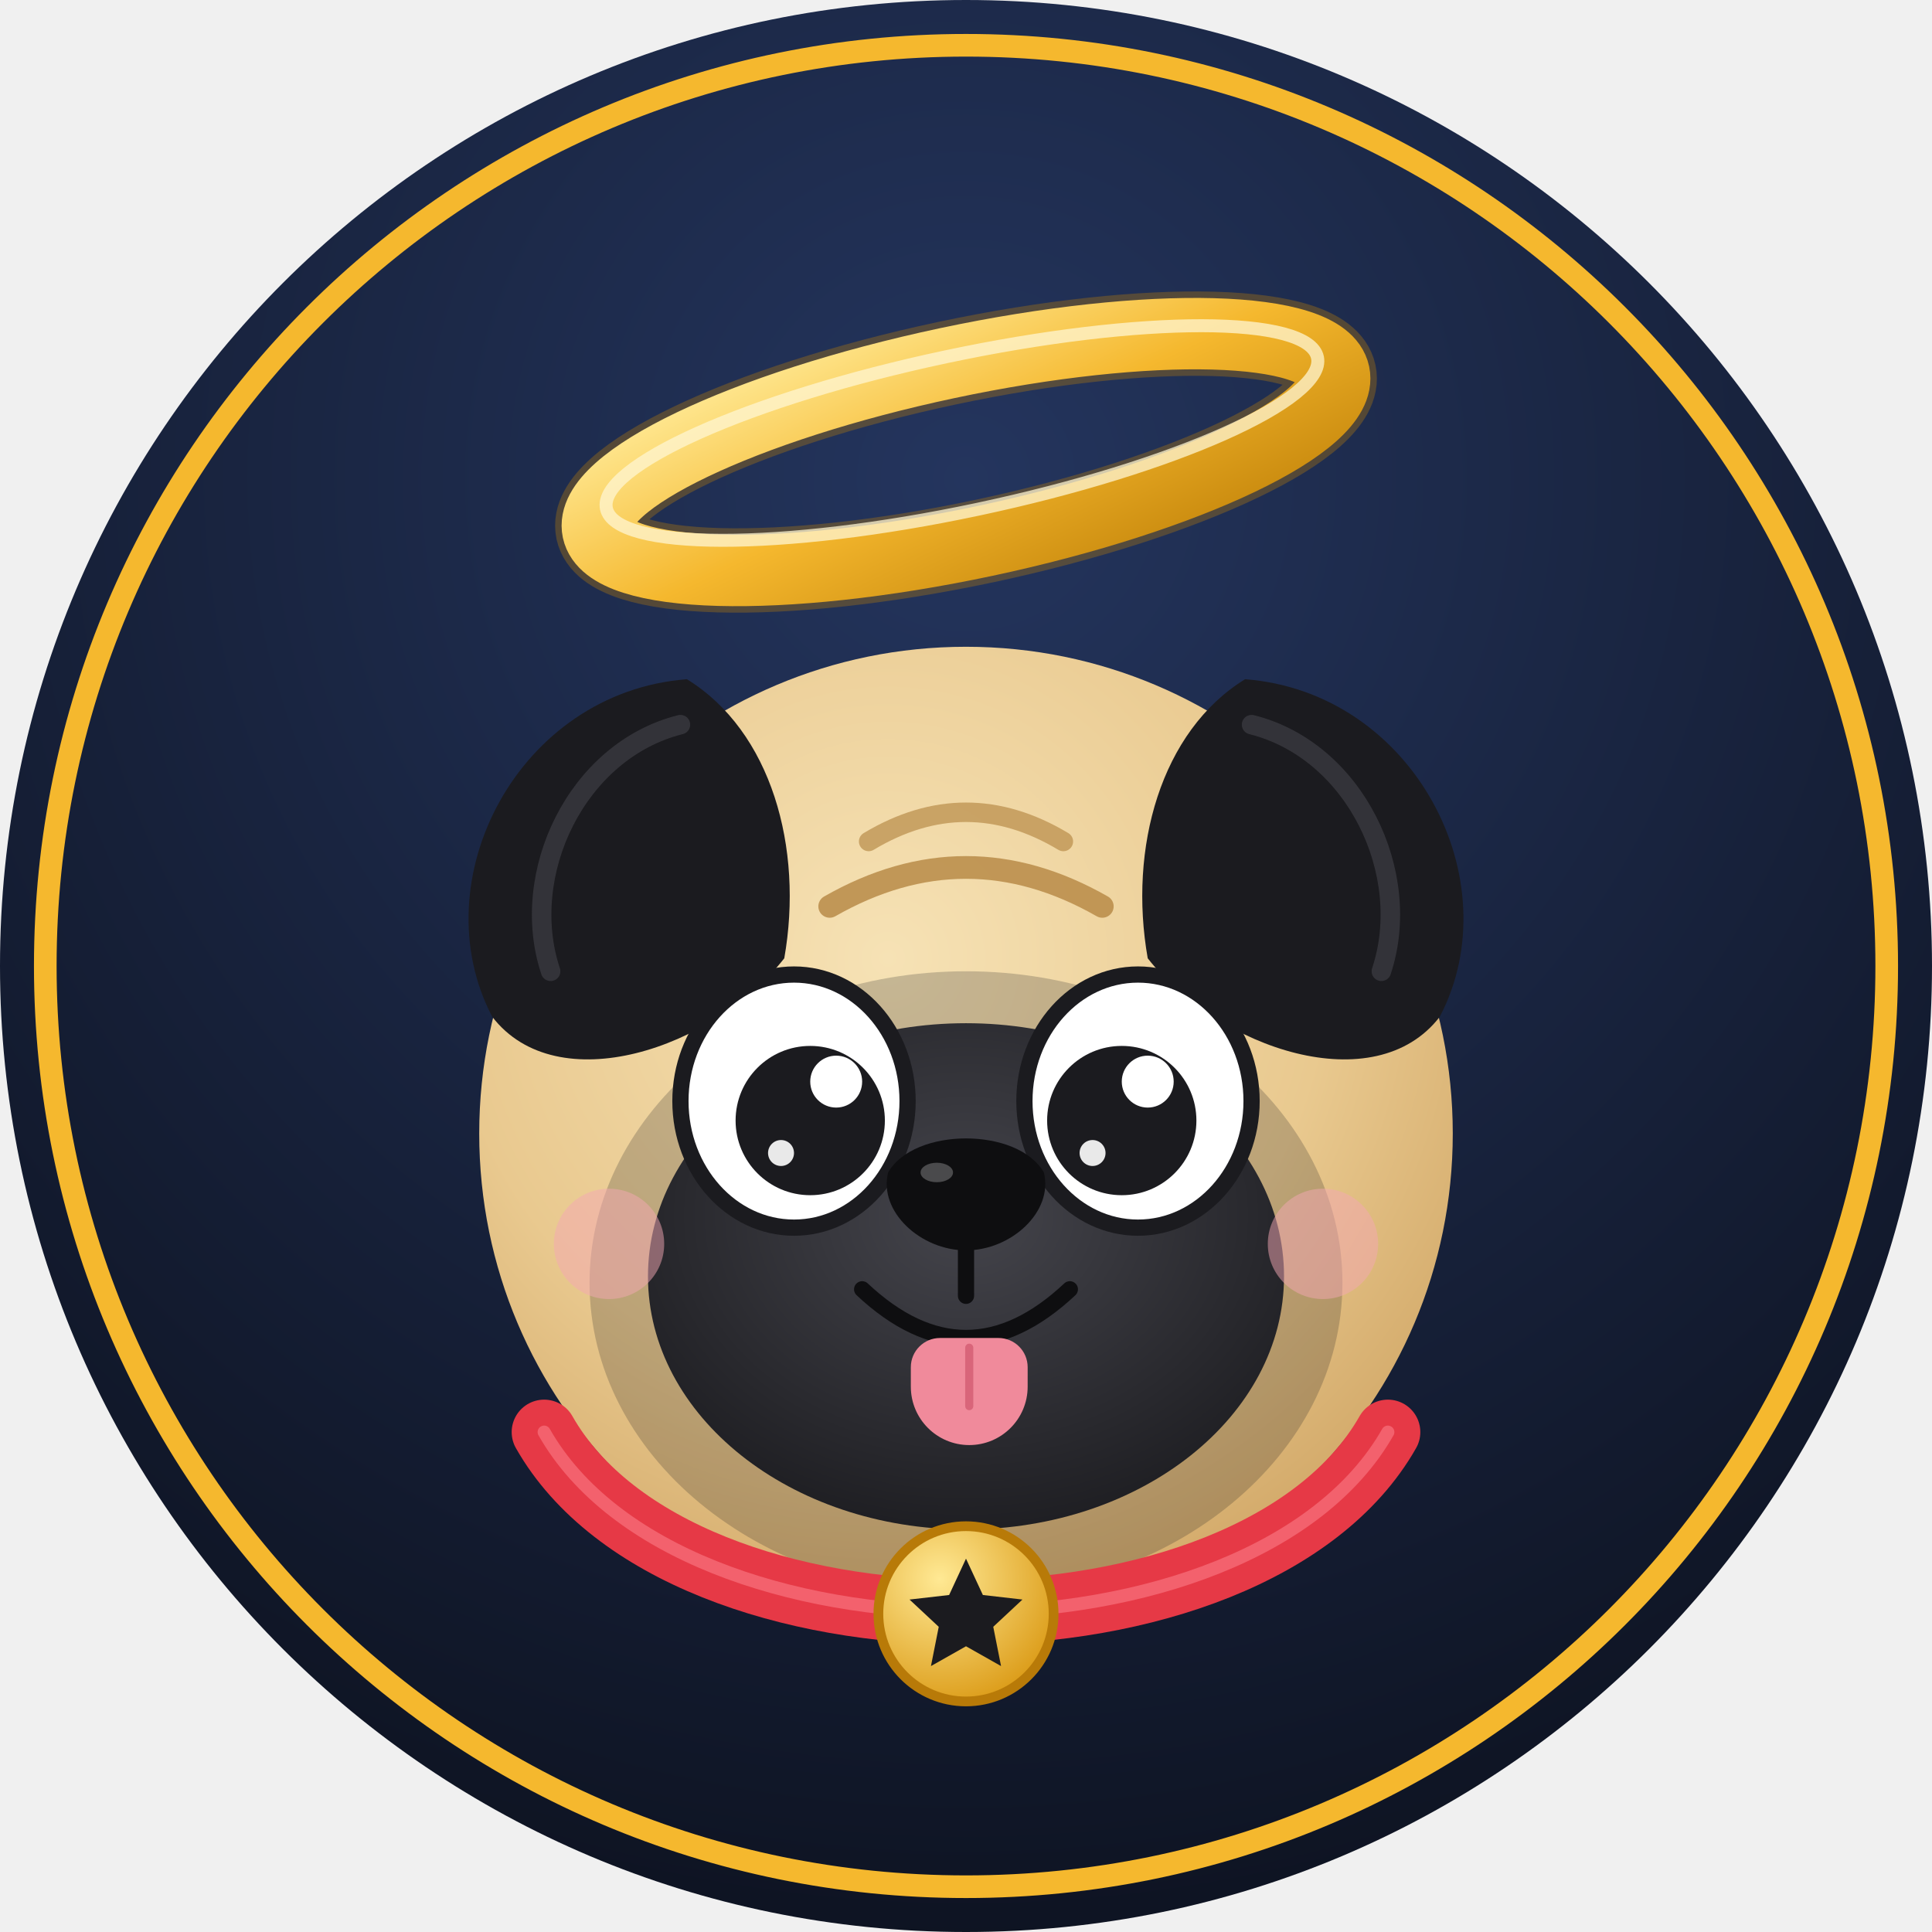
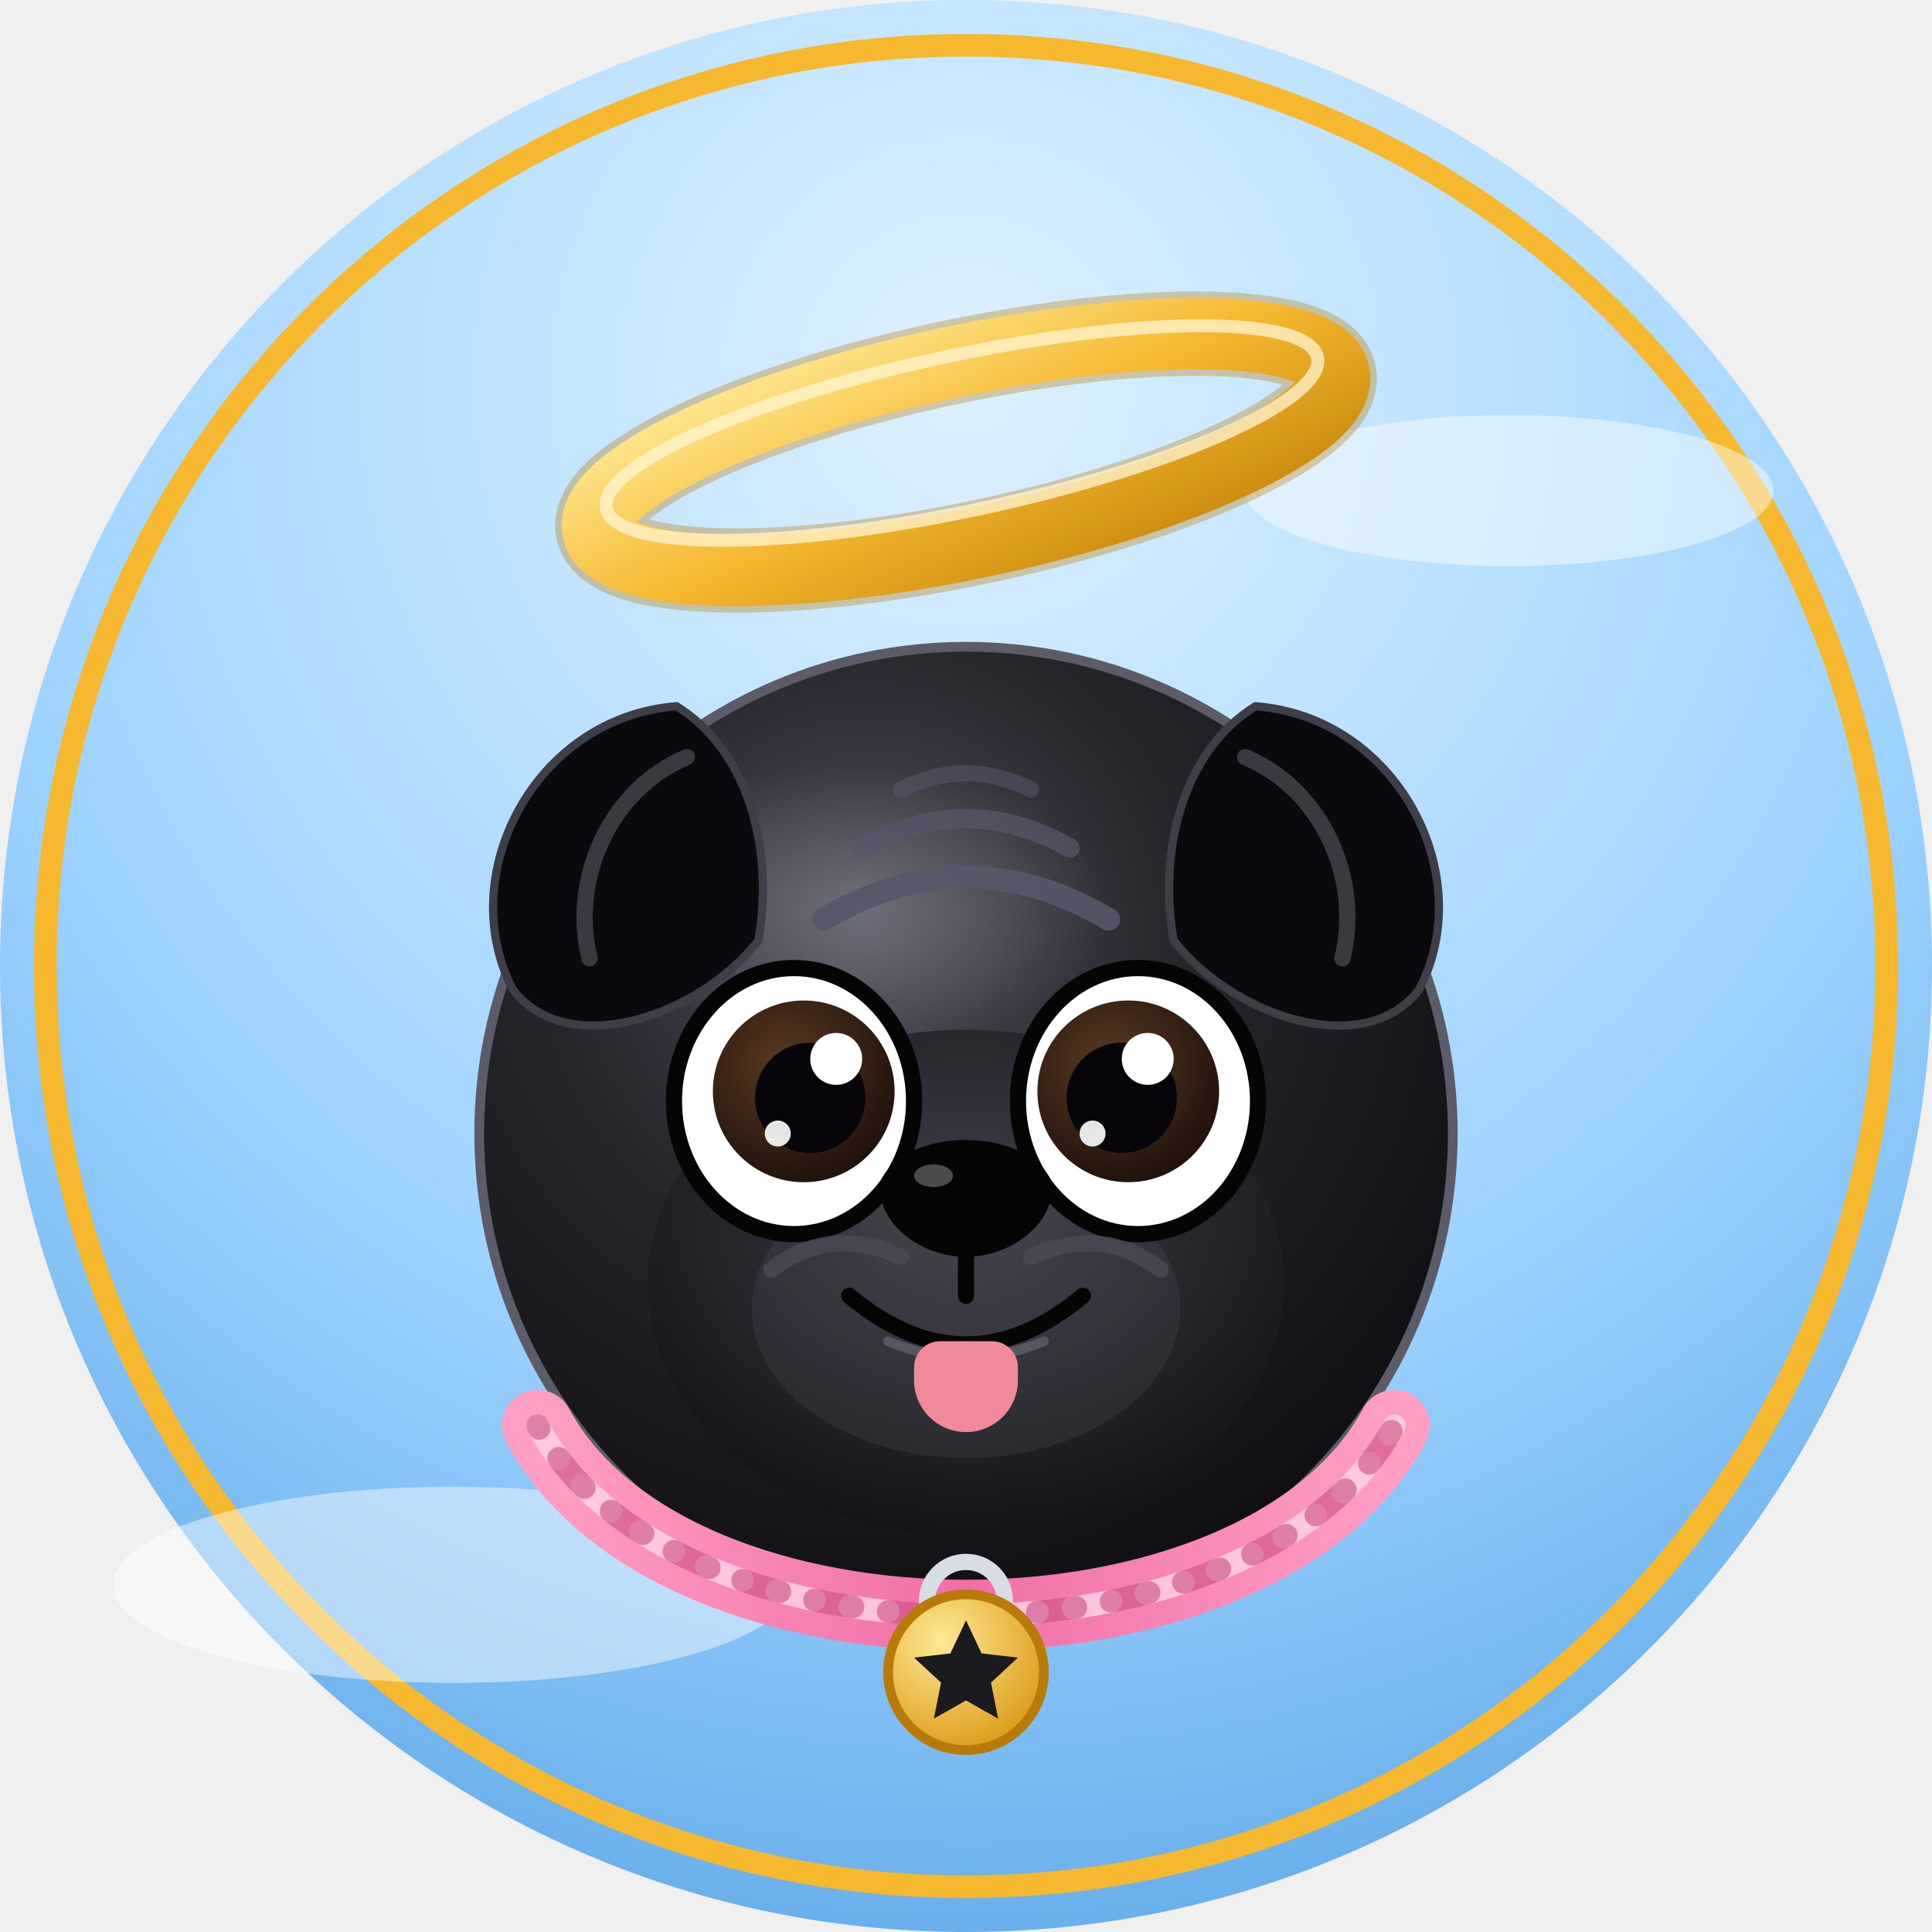
<svg xmlns="http://www.w3.org/2000/svg" viewBox="0 0 512 512" width="512" height="512" role="img" aria-label="Cha Cha Forever avatar">
  <defs>
-     <radialGradient id="fur" cx="42%" cy="32%" r="75%">
-       <stop offset="0" stop-color="#F6E2B5" />
-       <stop offset="0.6" stop-color="#E9C98F" />
-       <stop offset="1" stop-color="#CFA463" />
+     <radialGradient id="furB" cx="40%" cy="30%" r="78%">
+       <stop offset="0" stop-color="#4E4E58" />
+       <stop offset="0.42" stop-color="#25252C" />
+       <stop offset="1" stop-color="#0B0B0F" />
+     </radialGradient>
+     <radialGradient id="sheen" cx="50%" cy="50%" r="50%">
+       <stop offset="0" stop-color="#8A8A98" stop-opacity="0.55" />
+       <stop offset="1" stop-color="#8A8A98" stop-opacity="0" />
+     </radialGradient>
+     <radialGradient id="muzzleB" cx="50%" cy="35%" r="70%">
+       <stop offset="0" stop-color="#3E3E48" />
+       <stop offset="1" stop-color="#101014" />
    </radialGradient>
    <linearGradient id="halo" x1="0" y1="0" x2="1" y2="1">
      <stop offset="0" stop-color="#FFE994" />
      <stop offset="0.5" stop-color="#F5B82E" />
      <stop offset="1" stop-color="#C98A0E" />
    </linearGradient>
-     <radialGradient id="mask" cx="50%" cy="38%" r="68%">
-       <stop offset="0" stop-color="#45454C" />
-       <stop offset="1" stop-color="#1B1B1F" />
-     </radialGradient>
+     <linearGradient id="collarPink" x1="0" y1="0" x2="1" y2="0">
+       <stop offset="0" stop-color="#FF9FC4" />
+       <stop offset="0.5" stop-color="#F06FA6" />
+       <stop offset="1" stop-color="#FF9FC4" />
+     </linearGradient>
    <radialGradient id="tag" cx="35%" cy="30%" r="80%">
      <stop offset="0" stop-color="#FFE994" />
      <stop offset="1" stop-color="#D9960F" />
    </radialGradient>
-     <radialGradient id="bg" cx="50%" cy="25%" r="85%">
-       <stop offset="0" stop-color="#24355E" />
+     <radialGradient id="iris" cx="40%" cy="35%" r="70%">
+       <stop offset="0" stop-color="#5A3A22" />
+       <stop offset="1" stop-color="#1E100A" />
+     </radialGradient>
+     <linearGradient id="rim" x1="0" y1="0" x2="1" y2="1">
+       <stop offset="0" stop-color="#FFE994" />
+       <stop offset="0.45" stop-color="#F5B82E" />
+       <stop offset="1" stop-color="#B87A08" />
+     </linearGradient>
+     <radialGradient id="face" cx="50%" cy="30%" r="80%">
+       <stop offset="0" stop-color="#1E2A4A" />
      <stop offset="1" stop-color="#0B0F1A" />
    </radialGradient>
+     <radialGradient id="night" cx="50%" cy="0%" r="90%">
+       <stop offset="0" stop-color="#1E2A4A" />
+       <stop offset="1" stop-color="#0B0F1A" />
+     </radialGradient>
+     <radialGradient id="sky" cx="50%" cy="20%" r="85%">
+       <stop offset="0" stop-color="#DDF1FF" />
+       <stop offset="0.6" stop-color="#9ED3FF" />
+       <stop offset="1" stop-color="#5FA9E8" />
+     </radialGradient>
+     <radialGradient id="glow" cx="50%" cy="50%" r="50%">
+       <stop offset="0" stop-color="#F5B82E" stop-opacity="0.55" />
+       <stop offset="0.55" stop-color="#F5B82E" stop-opacity="0.18" />
+       <stop offset="1" stop-color="#F5B82E" stop-opacity="0" />
+     </radialGradient>
+     <path id="rimPath" d="M256,256 m-230,0 a230,230 0 1,1 460,0 a230,230 0 1,1 -460,0" />
  </defs>
-   <circle cx="256" cy="256" r="256" fill="url(#bg)" />
+   <circle cx="256" cy="256" r="256" fill="url(#sky)" />
  <circle cx="256" cy="256" r="244" fill="none" stroke="#F5B82E" stroke-width="6" />
-   <g transform="translate(256 266) scale(0.86) translate(-256 -262)">
+   <g fill="#FFFFFF" opacity="0.45">
+     <ellipse cx="120" cy="420" rx="90" ry="26" />
+     <ellipse cx="400" cy="130" rx="70" ry="20" />
+   </g>
+   <g transform="translate(35.84 40.68) scale(0.86)">
    <g transform="rotate(-12 256 92)">
      <ellipse cx="256" cy="92" rx="116" ry="28" fill="none" stroke="#B87A08" stroke-width="26" opacity="0.35" />
      <ellipse cx="256" cy="92" rx="116" ry="28" fill="none" stroke="url(#halo)" stroke-width="22" />
      <ellipse cx="256" cy="86" rx="112" ry="24" fill="none" stroke="#FFF6D1" stroke-width="4" opacity="0.75" />
    </g>
-     <circle cx="256" cy="302" r="150" fill="url(#fur)" />
-     <ellipse cx="256" cy="348" rx="116" ry="96" fill="#1B1B1F" opacity="0.22" />
-     <ellipse cx="256" cy="346" rx="98" ry="78" fill="url(#mask)" />
-     <path d="M170 162 C 118 166, 88 224, 110 266 C 130 292, 178 276, 200 248 C 206 214, 196 178, 170 162 Z" fill="#1B1B1F" />
-     <path d="M342 162 C 394 166, 424 224, 402 266 C 382 292, 334 276, 312 248 C 306 214, 316 178, 342 162 Z" fill="#1B1B1F" />
-     <path d="M168 176 C 136 184, 118 222, 128 252" fill="none" stroke="#3A3A40" stroke-width="6" stroke-linecap="round" opacity="0.8" />
-     <path d="M344 176 C 376 184, 394 222, 384 252" fill="none" stroke="#3A3A40" stroke-width="6" stroke-linecap="round" opacity="0.8" />
-     <path d="M214 232 q 42 -24 84 0" fill="none" stroke="#B88B48" stroke-width="7" stroke-linecap="round" opacity="0.85" />
-     <path d="M226 212 q 30 -18 60 0" fill="none" stroke="#B88B48" stroke-width="6" stroke-linecap="round" opacity="0.7" />
+     <circle cx="256" cy="302" r="150" fill="url(#furB)" stroke="#5C5C68" stroke-width="3" />
+     <ellipse cx="222" cy="232" rx="78" ry="44" fill="url(#sheen)" />
+     <ellipse cx="256" cy="348" rx="98" ry="78" fill="url(#muzzleB)" />
+     <ellipse cx="256" cy="356" rx="66" ry="46" fill="#6A6A78" opacity="0.16" />
+     <g transform="translate(150 214) scale(0.84) translate(-150 -214)">
+       <path d="M170 162 C 118 166, 88 224, 110 266 C 130 292, 178 276, 200 248 C 206 214, 196 178, 170 162 Z" fill="#0A0A0E" stroke="#3E3E48" stroke-width="3" />
+     </g>
+     <g transform="translate(362 214) scale(0.84) translate(-362 -214)">
+       <path d="M342 162 C 394 166, 424 224, 402 266 C 382 292, 334 276, 312 248 C 306 214, 316 178, 342 162 Z" fill="#0A0A0E" stroke="#3E3E48" stroke-width="3" />
+     </g>
+     <path d="M170 186 C 146 196, 134 224, 140 248" fill="none" stroke="#3E3E48" stroke-width="5" stroke-linecap="round" opacity="0.9" />
+     <path d="M342 186 C 366 196, 378 224, 372 248" fill="none" stroke="#3E3E48" stroke-width="5" stroke-linecap="round" opacity="0.9" />
+     <path d="M212 236 q 44 -26 88 0" fill="none" stroke="#56566A" stroke-width="7" stroke-linecap="round" opacity="0.9" />
+     <path d="M224 214 q 32 -18 64 0" fill="none" stroke="#56566A" stroke-width="6" stroke-linecap="round" opacity="0.75" />
+     <path d="M236 196 q 20 -10 40 0" fill="none" stroke="#56566A" stroke-width="5" stroke-linecap="round" opacity="0.55" />
    <g>
-       <ellipse cx="203" cy="292" rx="35" ry="39" fill="#FFFFFF" stroke="#1B1B1F" stroke-width="5" />
-       <circle cx="208" cy="298" r="23" fill="#1B1B1F" />
-       <circle cx="216" cy="286" r="8" fill="#FFFFFF" />
-       <circle cx="199" cy="308" r="4" fill="#FFFFFF" opacity="0.9" />
+       <ellipse cx="203" cy="292" rx="37" ry="41" fill="#FFFFFF" stroke="#050506" stroke-width="5" />
+       <circle cx="206" cy="289" r="28" fill="url(#iris)" />
+       <circle cx="208" cy="291" r="17" fill="#07050A" />
+       <circle cx="216" cy="279" r="8" fill="#FFFFFF" />
+       <circle cx="198" cy="302" r="4" fill="#FFFFFF" opacity="0.9" />
    </g>
    <g>
-       <ellipse cx="309" cy="292" rx="35" ry="39" fill="#FFFFFF" stroke="#1B1B1F" stroke-width="5" />
-       <circle cx="304" cy="298" r="23" fill="#1B1B1F" />
-       <circle cx="312" cy="286" r="8" fill="#FFFFFF" />
-       <circle cx="295" cy="308" r="4" fill="#FFFFFF" opacity="0.9" />
+       <ellipse cx="309" cy="292" rx="37" ry="41" fill="#FFFFFF" stroke="#050506" stroke-width="5" />
+       <circle cx="306" cy="289" r="28" fill="url(#iris)" />
+       <circle cx="304" cy="291" r="17" fill="#07050A" />
+       <circle cx="312" cy="279" r="8" fill="#FFFFFF" />
+       <circle cx="295" cy="302" r="4" fill="#FFFFFF" opacity="0.9" />
    </g>
-     <circle cx="146" cy="336" r="17" fill="#F4A7B3" opacity="0.5" />
-     <circle cx="366" cy="336" r="17" fill="#F4A7B3" opacity="0.5" />
-     <path d="M232 314 C 240 300, 272 300, 280 314 C 283 326, 270 338, 256 338 C 242 338, 229 326, 232 314 Z" fill="#0E0E10" />
-     <ellipse cx="247" cy="314" rx="5" ry="3" fill="#FFFFFF" opacity="0.25" />
-     <path d="M256 338 v 14" stroke="#0E0E10" stroke-width="5" stroke-linecap="round" />
-     <path d="M224 350 q 32 30 64 0" fill="none" stroke="#0E0E10" stroke-width="5" stroke-linecap="round" />
-     <path d="M248 365 h 18 a 9 9 0 0 1 9 9 v 6 a 18 18 0 0 1 -36 0 v -6 a 9 9 0 0 1 9 -9 z" fill="#F08A9B" />
-     <path d="M257 368 v 18" stroke="#D9657A" stroke-width="2.5" stroke-linecap="round" />
-     <path d="M126 394 C 168 468, 344 468, 386 394" fill="none" stroke="#E63946" stroke-width="20" stroke-linecap="round" />
-     <path d="M126 394 C 168 468, 344 468, 386 394" fill="none" stroke="#FF8A94" stroke-width="4" stroke-linecap="round" opacity="0.5" />
-     <circle cx="256" cy="450" r="27" fill="url(#tag)" stroke="#B87A08" stroke-width="3" />
-     <path d="M256 433 l 5.2 11.2 12.2 1.4 -9 8.4 2.4 12.1 -10.8 -6.1 -10.8 6.1 2.4 -12.1 -9 -8.4 12.2 -1.4 z" fill="#1B1B1F" />
+     <path d="M230 316 C 238 300, 274 300, 282 316 C 285 328, 271 340, 256 340 C 241 340, 227 328, 230 316 Z" fill="#050506" />
+     <ellipse cx="246" cy="315" rx="6" ry="3.5" fill="#FFFFFF" opacity="0.28" />
+     <path d="M196 344 q 18 -14 40 -4" fill="none" stroke="#4A4A58" stroke-width="5" stroke-linecap="round" opacity="0.8" />
+     <path d="M316 344 q -18 -14 -40 -4" fill="none" stroke="#4A4A58" stroke-width="5" stroke-linecap="round" opacity="0.8" />
+     <path d="M256 340 v 12" stroke="#050506" stroke-width="5" stroke-linecap="round" />
+     <path d="M220 352 q 36 30 72 0" fill="none" stroke="#050506" stroke-width="5" stroke-linecap="round" />
+     <path d="M232 366 q 24 10 48 0" fill="none" stroke="#6E6E7C" stroke-width="3" stroke-linecap="round" opacity="0.6" />
+     <path d="M248 366 h 16 a 8 8 0 0 1 8 8 v 4 a 16 16 0 0 1 -32 0 v -4 a 8 8 0 0 1 8 -8 z" fill="#F08A9B" />
+     <path d="M124 392 C 166 470, 346 470, 388 392" fill="none" stroke="url(#collarPink)" stroke-width="22" stroke-linecap="round" />
+     <path d="M124 392 C 166 470, 346 470, 388 392" fill="none" stroke="#FFD1E4" stroke-width="7" stroke-linecap="round" stroke-dasharray="12 11" opacity="0.85" />
+     <path d="M124 392 C 166 470, 346 470, 388 392" fill="none" stroke="#C94F86" stroke-width="7" stroke-linecap="round" stroke-dasharray="12 11" stroke-dashoffset="11" opacity="0.6" />
+     <circle cx="256" cy="446" r="12" fill="none" stroke="#D8DDE5" stroke-width="5" />
+     <circle cx="256" cy="468" r="24" fill="url(#tag)" stroke="#B87A08" stroke-width="3" />
+     <path d="M256 452 l 4.8 10.2 11.2 1.3 -8.3 7.7 2.2 11.1 -9.9 -5.6 -9.9 5.6 2.2 -11.1 -8.3 -7.7 11.2 -1.3 z" fill="#1B1B1F" />
  </g>
</svg>
